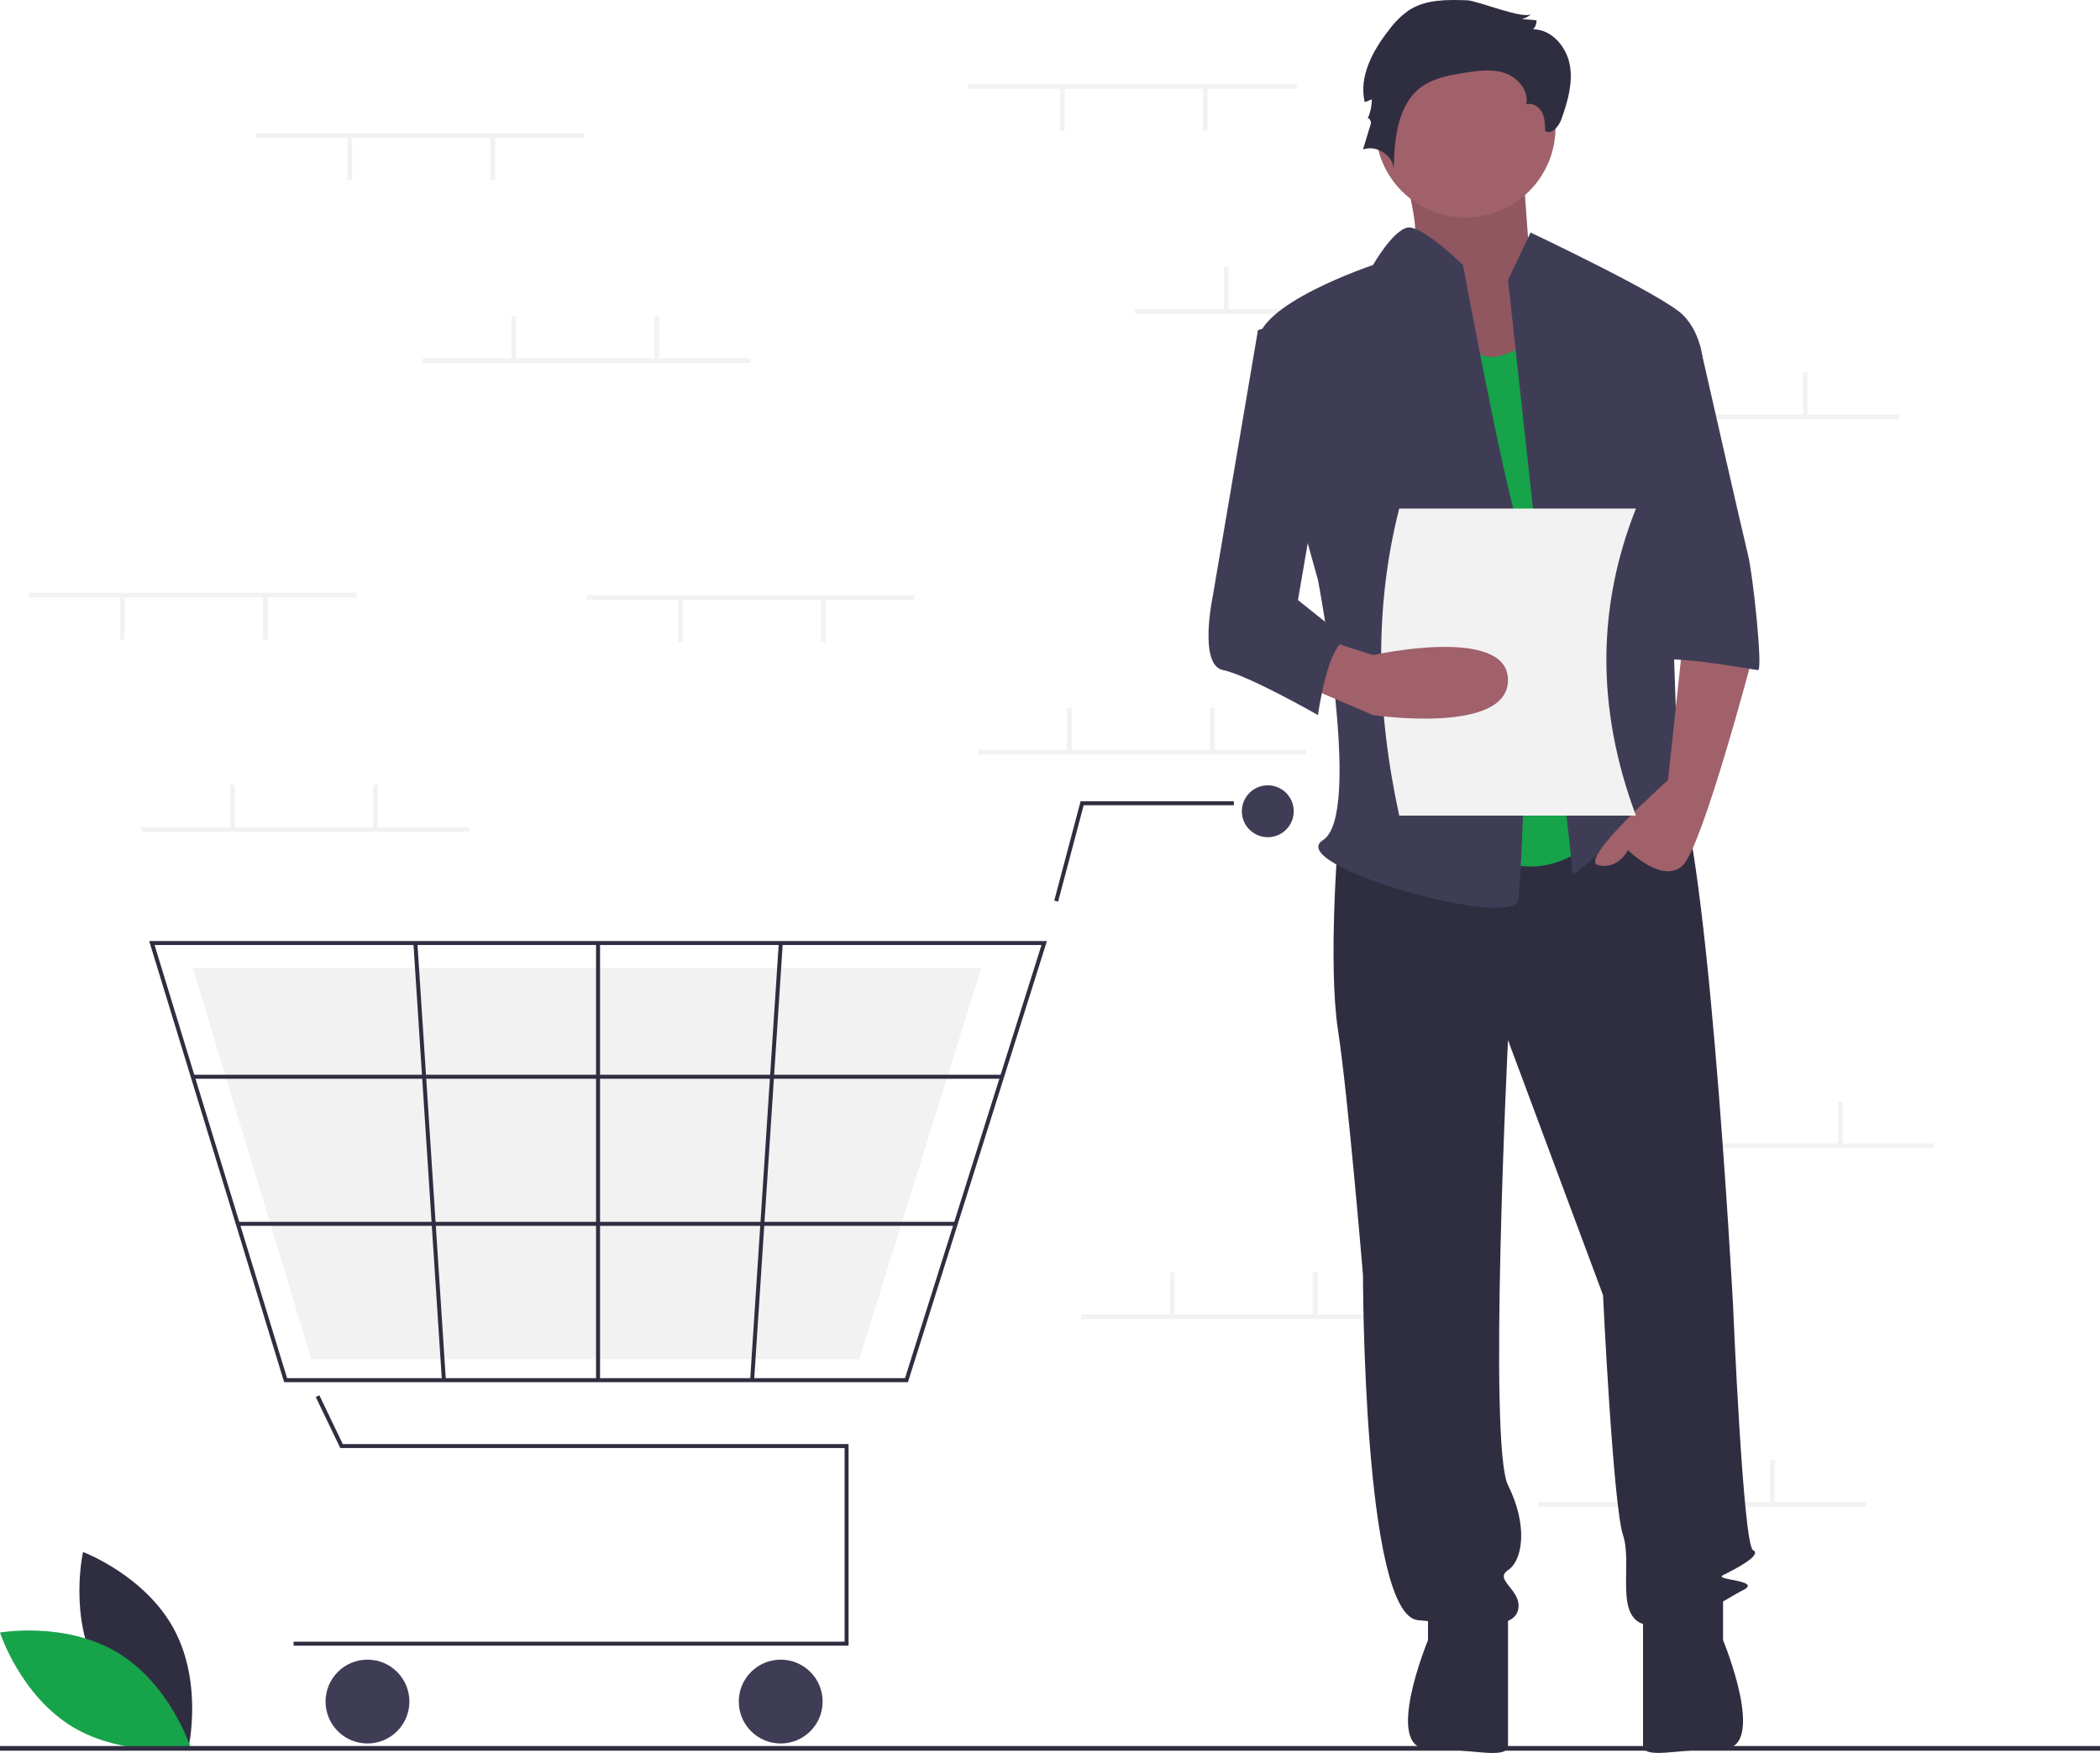
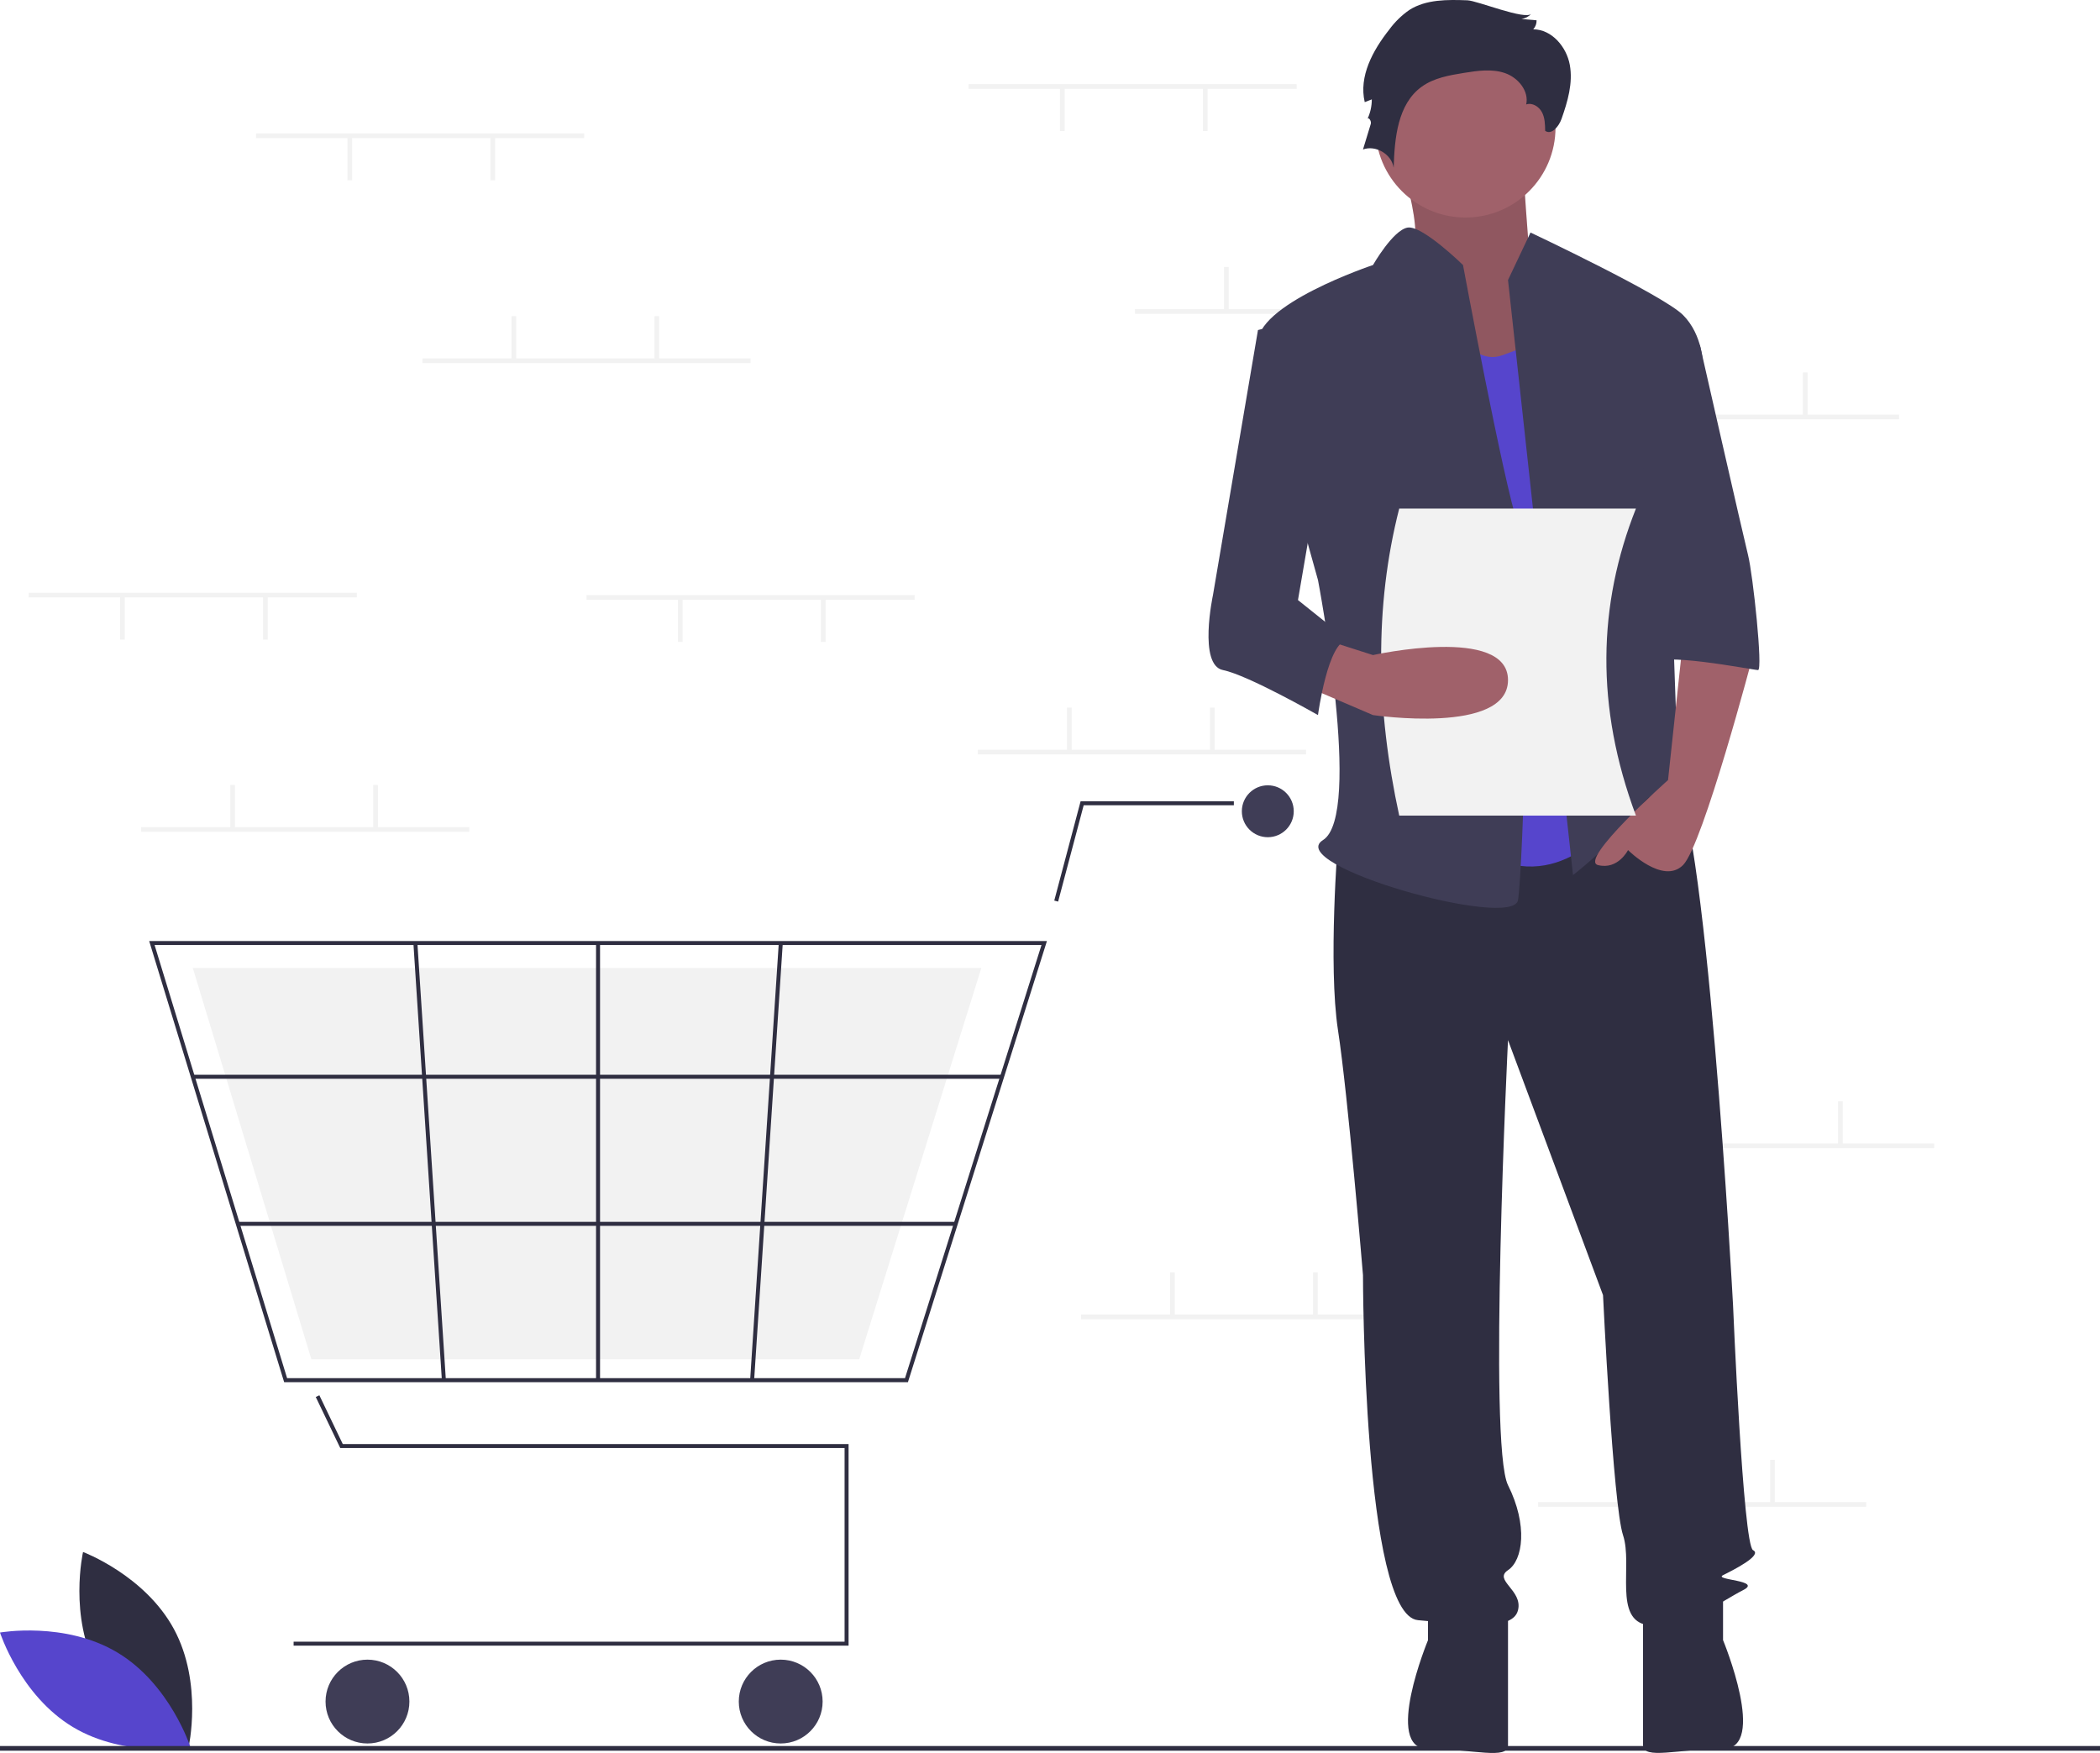
<svg xmlns="http://www.w3.org/2000/svg" width="896" height="747.971" viewBox="0 0 896 747.971" role="img" artist="Katerina Limpitsouni" source="https://undraw.co/">
  <path d="M193.634,788.752c12.428,23.049,38.806,32.944,38.806,32.944s6.227-27.475-6.201-50.524-38.806-32.944-38.806-32.944S181.206,765.703,193.634,788.752Z" transform="translate(-152 -76.01429)" fill="#2f2e41" />
-   <path d="M202.177,781.169c22.438,13.5,31.08,40.314,31.08,40.314s-27.738,4.927-50.177-8.573S152,772.596,152,772.596,179.738,767.67,202.177,781.169Z" transform="translate(-152 -76.01429)" fill="#16a34a" />
+   <path d="M202.177,781.169c22.438,13.5,31.08,40.314,31.08,40.314s-27.738,4.927-50.177-8.573S152,772.596,152,772.596,179.738,767.67,202.177,781.169Z" transform="translate(-152 -76.01429)" fill="#5645CC" />
  <rect x="413.248" y="35.908" width="140" height="2" fill="#f2f2f2" />
  <rect x="513.249" y="37.408" width="2" height="18.5" fill="#f2f2f2" />
  <rect x="452.248" y="37.408" width="2" height="18.5" fill="#f2f2f2" />
  <rect x="484.248" y="131.908" width="140" height="2" fill="#f2f2f2" />
  <rect x="522.249" y="113.908" width="2" height="18.5" fill="#f2f2f2" />
  <rect x="583.249" y="113.908" width="2" height="18.5" fill="#f2f2f2" />
  <rect x="670.249" y="176.908" width="140" height="2" fill="#f2f2f2" />
  <rect x="708.249" y="158.908" width="2" height="18.5" fill="#f2f2f2" />
  <rect x="769.249" y="158.908" width="2" height="18.5" fill="#f2f2f2" />
  <rect x="656.249" y="640.908" width="140" height="2" fill="#f2f2f2" />
  <rect x="694.249" y="622.908" width="2" height="18.5" fill="#f2f2f2" />
  <rect x="755.249" y="622.908" width="2" height="18.5" fill="#f2f2f2" />
  <rect x="417.248" y="319.908" width="140" height="2" fill="#f2f2f2" />
  <rect x="455.248" y="301.908" width="2" height="18.5" fill="#f2f2f2" />
  <rect x="516.249" y="301.908" width="2" height="18.5" fill="#f2f2f2" />
  <rect x="461.248" y="560.908" width="140" height="2" fill="#f2f2f2" />
  <rect x="499.248" y="542.908" width="2" height="18.5" fill="#f2f2f2" />
  <rect x="560.249" y="542.908" width="2" height="18.5" fill="#f2f2f2" />
  <rect x="685.249" y="487.908" width="140" height="2" fill="#f2f2f2" />
  <rect x="723.249" y="469.908" width="2" height="18.5" fill="#f2f2f2" />
  <rect x="784.249" y="469.908" width="2" height="18.5" fill="#f2f2f2" />
  <polygon points="362.06 702.184 125.274 702.184 125.274 700.481 360.356 700.481 360.356 617.861 145.18 617.861 134.727 596.084 136.263 595.347 146.252 616.157 362.06 616.157 362.06 702.184" fill="#2f2e41" />
  <circle cx="156.789" cy="726.033" r="17.887" fill="#3f3d56" />
  <circle cx="333.101" cy="726.033" r="17.887" fill="#3f3d56" />
  <circle cx="540.927" cy="346.153" r="11.073" fill="#3f3d56" />
  <path d="M539.385,665.767H273.237L215.648,477.531H598.693l-.349,1.108Zm-264.889-1.704H538.136l58.234-184.83H217.951Z" transform="translate(-152 -76.01429)" fill="#2f2e41" />
  <polygon points="366.61 579.958 132.842 579.958 82.26 413.015 418.701 413.015 418.395 413.998 366.61 579.958" fill="#f2f2f2" />
  <polygon points="451.465 384.7 449.818 384.263 461.059 341.894 526.448 341.894 526.448 343.598 462.37 343.598 451.465 384.7" fill="#2f2e41" />
  <rect x="82.258" y="458.584" width="345.293" height="1.704" fill="#2f2e41" />
  <rect x="101.459" y="521.344" width="306.319" height="1.704" fill="#2f2e41" />
  <rect x="254.314" y="402.368" width="1.704" height="186.533" fill="#2f2e41" />
  <rect x="385.557" y="570.797" width="186.929" height="1.704" transform="translate(-274.7392 936.235) rotate(-86.24919)" fill="#2f2e41" />
  <rect x="334.457" y="478.185" width="1.704" height="186.929" transform="translate(-188.4687 -52.99638) rotate(-3.729)" fill="#2f2e41" />
  <rect y="745" width="896" height="2" fill="#2f2e41" />
  <path d="M747.411,137.89s14.618,41.606,5.622,48.007S783.394,244.573,783.394,244.573l47.229-12.802-25.863-43.74s-3.373-43.74-3.373-50.141S747.411,137.89,747.411,137.89Z" transform="translate(-152 -76.01429)" fill="#a0616a" />
  <path d="M747.411,137.89s14.618,41.606,5.622,48.007S783.394,244.573,783.394,244.573l47.229-12.802-25.863-43.74s-3.373-43.74-3.373-50.141S747.411,137.89,747.411,137.89Z" transform="translate(-152 -76.01429)" opacity="0.1" />
  <path d="M722.874,434.468s-4.267,53.341,0,81.079,10.668,104.549,10.668,104.549,0,145.089,23.47,147.222,40.539,4.267,42.673-4.267-10.668-12.802-4.267-17.069,8.535-19.203,0-36.272,0-189.895,0-189.895l40.539,108.816s4.267,89.614,8.535,102.415-4.267,36.272,10.668,38.406,32.005-10.668,40.539-14.936-12.802-4.267-8.535-6.401,17.069-8.535,12.802-10.668-8.535-104.549-8.535-104.549S879.697,414.199,864.762,405.664s-24.537,6.166-24.537,6.166Z" transform="translate(-152 -76.01429)" fill="#2f2e41" />
  <path d="M761.279,758.784v17.069s-19.203,46.399,0,46.399,34.138,4.808,34.138-1.593V763.051Z" transform="translate(-152 -76.01429)" fill="#2f2e41" />
  <path d="M887.165,758.754v17.069s19.203,46.399,0,46.399-34.138,4.808-34.138-1.593V763.021Z" transform="translate(-152 -76.01429)" fill="#2f2e41" />
  <circle cx="625.282" cy="54.408" r="38.406" fill="#a0616a" />
-   <path d="M765.547,201.9s10.668,32.005,27.738,25.604l17.069-6.401L840.225,425.934s-23.47,34.138-57.609,12.802S765.547,201.9,765.547,201.9Z" transform="translate(-152 -76.01429)" fill="#16a34a" />
+   <path d="M765.547,201.9s10.668,32.005,27.738,25.604l17.069-6.401L840.225,425.934s-23.47,34.138-57.609,12.802S765.547,201.9,765.547,201.9Z" transform="translate(-152 -76.01429)" fill="#5645CC" />
  <path d="M795.418,195.499l9.601-20.27s56.542,26.671,65.076,35.205,8.535,21.337,8.535,21.337l-14.936,53.341s4.267,117.351,4.267,121.618,14.936,27.738,4.267,19.203-12.802-17.069-21.337-4.267-27.738,27.738-27.738,27.738Z" transform="translate(-152 -76.01429)" fill="#3f3d56" />
  <path d="M870.096,349.122l-6.401,59.742s-38.406,34.138-29.871,36.272,12.802-6.401,12.802-6.401,14.936,14.936,23.47,6.401S899.967,355.523,899.967,355.523Z" transform="translate(-152 -76.01429)" fill="#a0616a" />
  <path d="M778.1,76.144c-8.514-.304-17.625-.455-24.804,4.133a36.313,36.313,0,0,0-8.572,8.392c-6.992,8.838-13.033,19.959-10.436,30.925l3.016-1.176a19.751,19.751,0,0,1-1.905,8.463c.425-1.235,1.847.762,1.466,2.011L733.543,139.792c5.462-2.002,12.257,2.052,13.088,7.81.38-12.661,1.693-27.18,11.964-34.593,5.18-3.739,11.735-4.88,18.042-5.894,5.818-.935,11.918-1.827,17.491.089s10.319,7.615,9.055,13.371c2.57-.885,5.444.906,6.713,3.309s1.337,5.237,1.375,7.955c2.739,1.936,5.856-1.908,6.973-5.071,2.62-7.424,4.949-15.327,3.538-23.073s-7.723-15.148-15.596-15.174a5.467,5.467,0,0,0,1.422-3.849l-6.489-.548a7.172,7.172,0,0,0,4.286-2.26C802.798,84.731,782.313,76.295,778.1,76.144Z" transform="translate(-152 -76.01429)" fill="#2f2e41" />
  <path d="M776.215,189.098s-17.369-17.021-23.62-15.978S737.809,189.098,737.809,189.098s-51.208,17.069-49.074,34.138S714.339,323.518,714.339,323.518s19.203,100.282,2.134,110.95,81.079,38.406,83.213,25.604,6.401-140.821,0-160.024S776.215,189.098,776.215,189.098Z" transform="translate(-152 -76.01429)" fill="#3f3d56" />
  <path d="M850.893,223.236h26.383S895.7,304.315,897.833,312.85s6.401,49.074,4.267,49.074-44.807-8.535-44.807-2.134Z" transform="translate(-152 -76.01429)" fill="#3f3d56" />
  <path d="M850,424.014H749c-9.856-45.34-10.68-89.146,0-131H850C833.701,334.115,832.682,377.621,850,424.014Z" transform="translate(-152 -76.01429)" fill="#f2f2f2" />
  <path d="M707.938,368.325,737.809,381.127s57.609,8.535,57.609-14.936-57.609-10.668-57.609-10.668L718.605,349.383Z" transform="translate(-152 -76.01429)" fill="#a0616a" />
  <path d="M714.339,210.435l-25.604,6.401L669.532,329.919s-6.401,29.871,4.267,32.005S714.339,381.127,714.339,381.127s4.267-32.005,12.802-32.005L705.804,332.053,718.606,257.375Z" transform="translate(-152 -76.01429)" fill="#3f3d56" />
  <rect x="60.248" y="352.908" width="140" height="2" fill="#f2f2f2" />
  <rect x="98.249" y="334.908" width="2" height="18.5" fill="#f2f2f2" />
  <rect x="159.249" y="334.908" width="2" height="18.5" fill="#f2f2f2" />
  <rect x="109.249" y="56.908" width="140" height="2" fill="#f2f2f2" />
  <rect x="209.249" y="58.408" width="2" height="18.5" fill="#f2f2f2" />
  <rect x="148.249" y="58.408" width="2" height="18.5" fill="#f2f2f2" />
  <rect x="250.249" y="253.908" width="140" height="2" fill="#f2f2f2" />
  <rect x="350.248" y="255.408" width="2" height="18.5" fill="#f2f2f2" />
  <rect x="289.248" y="255.408" width="2" height="18.5" fill="#f2f2f2" />
  <rect x="12.248" y="252.908" width="140" height="2" fill="#f2f2f2" />
  <rect x="112.249" y="254.408" width="2" height="18.5" fill="#f2f2f2" />
  <rect x="51.248" y="254.408" width="2" height="18.5" fill="#f2f2f2" />
  <rect x="180.249" y="152.908" width="140" height="2" fill="#f2f2f2" />
  <rect x="218.249" y="134.908" width="2" height="18.5" fill="#f2f2f2" />
  <rect x="279.248" y="134.908" width="2" height="18.5" fill="#f2f2f2" />
</svg>
